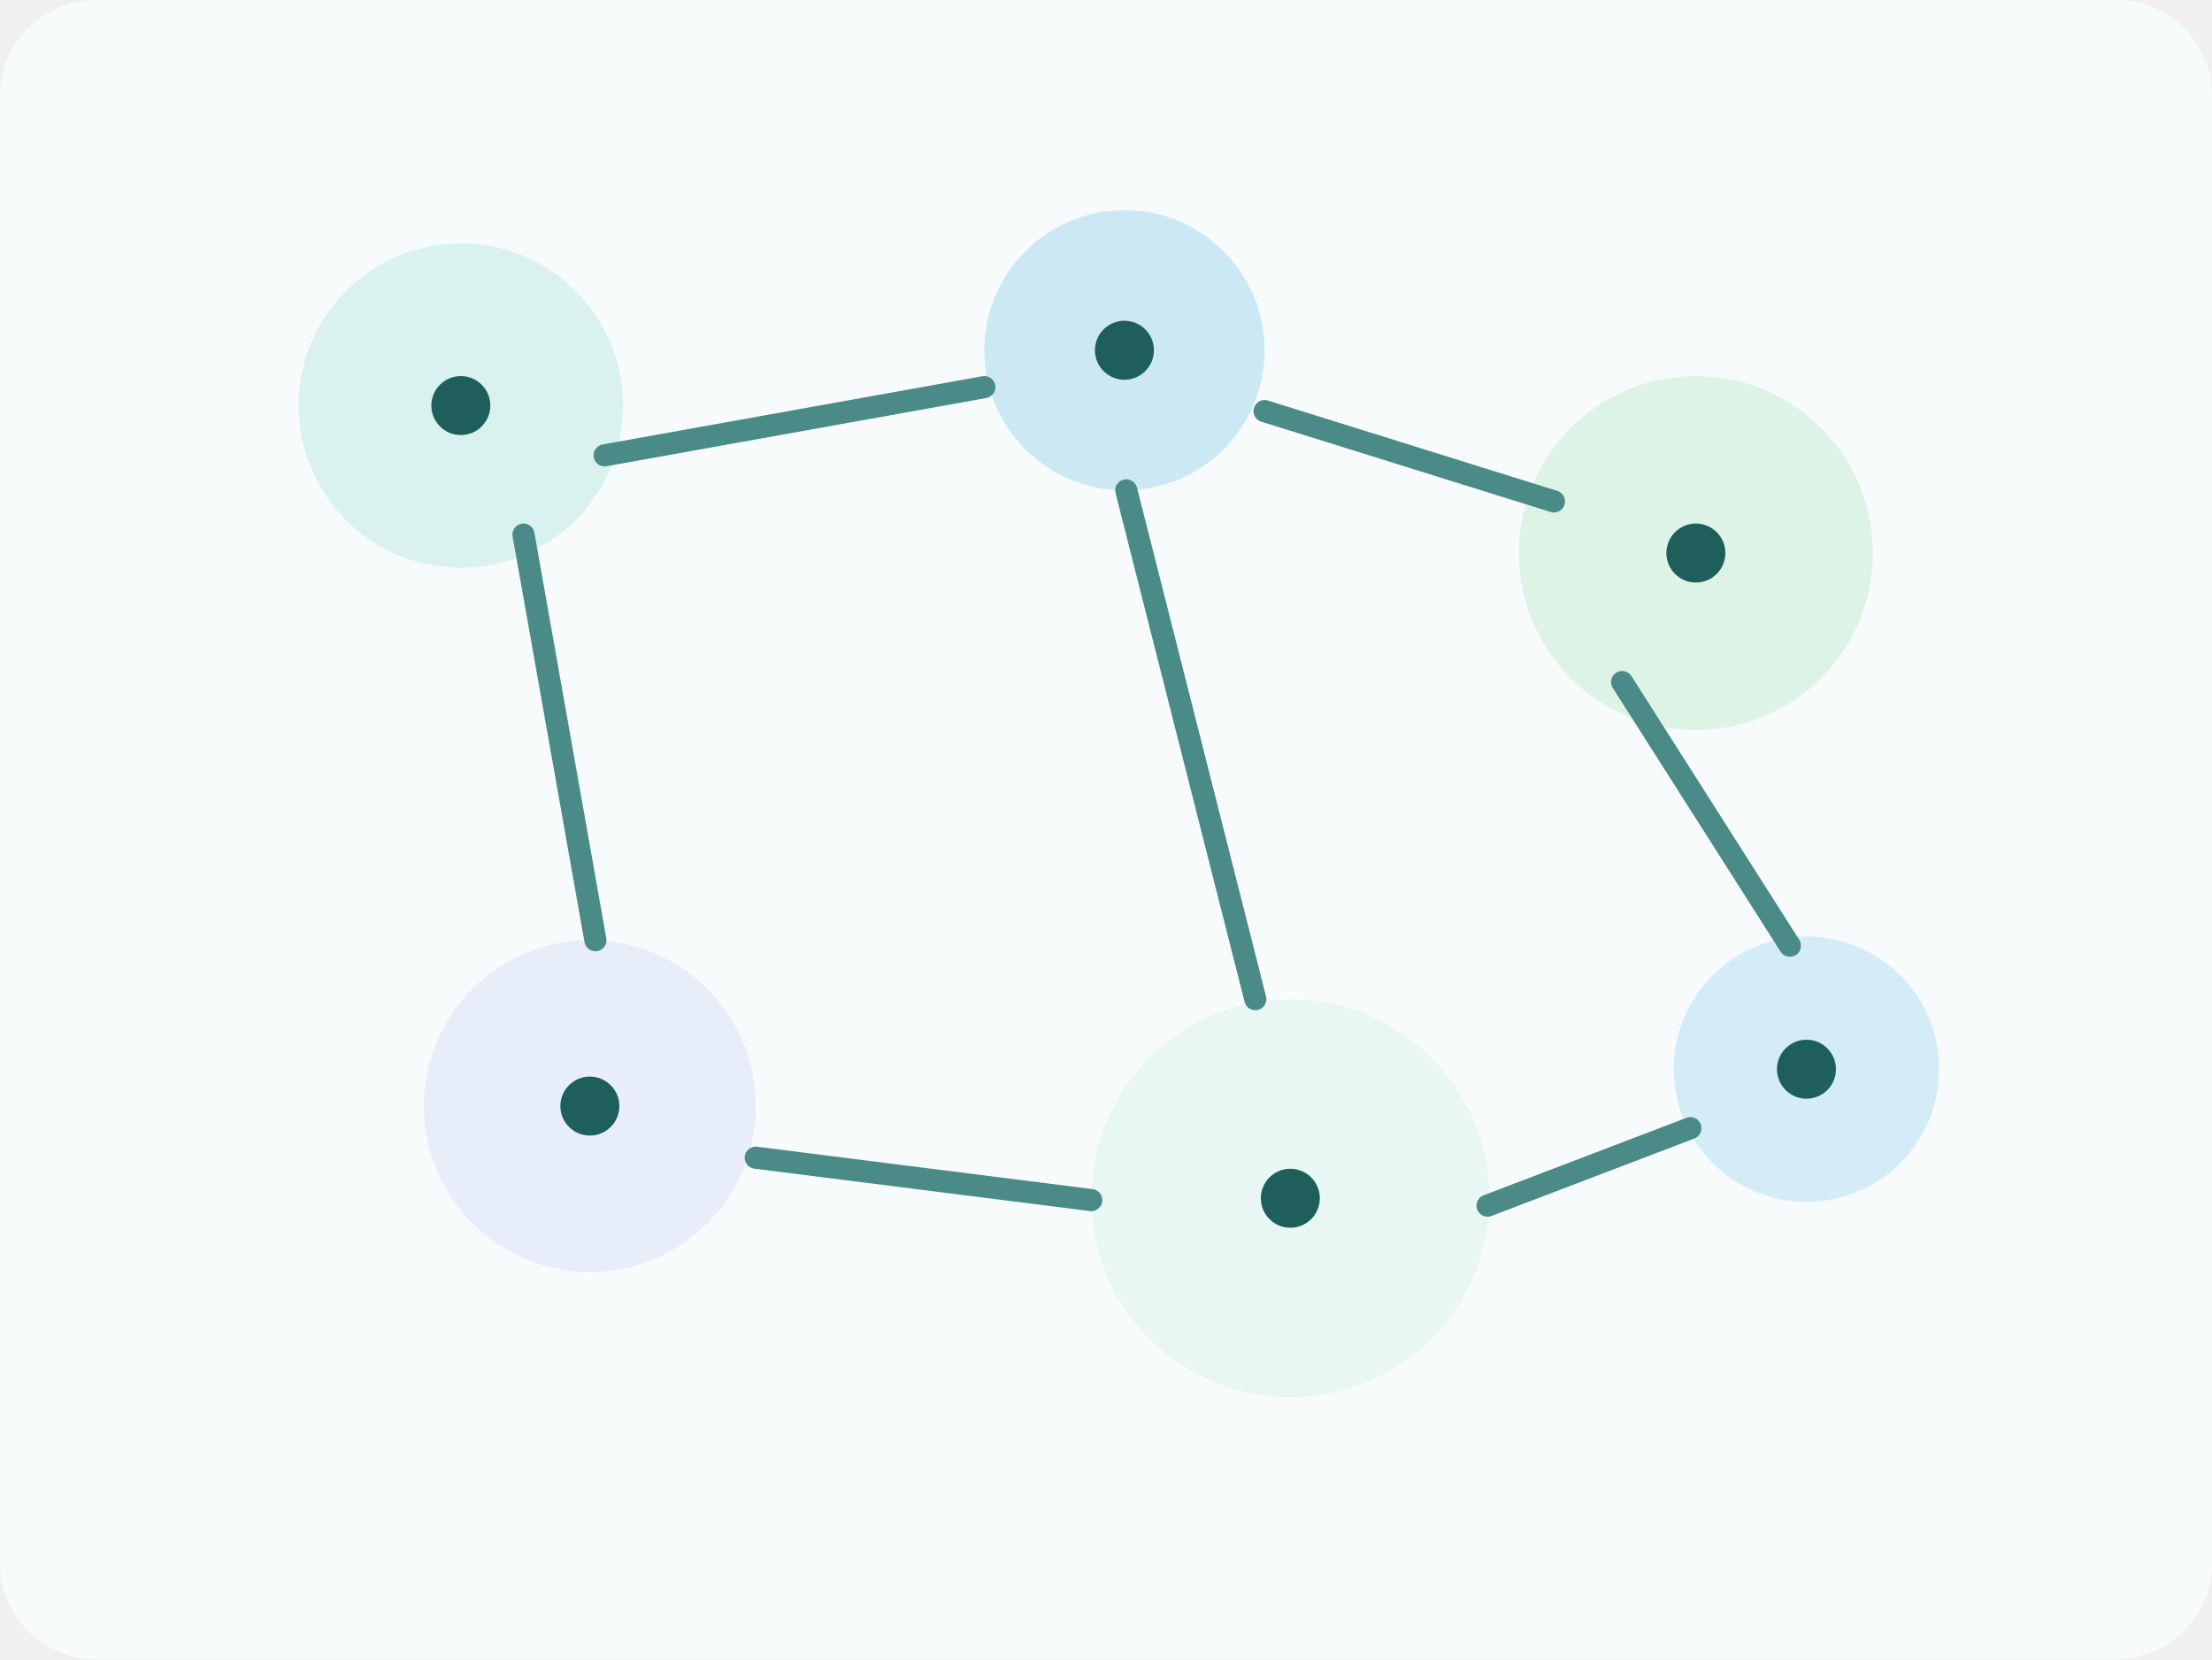
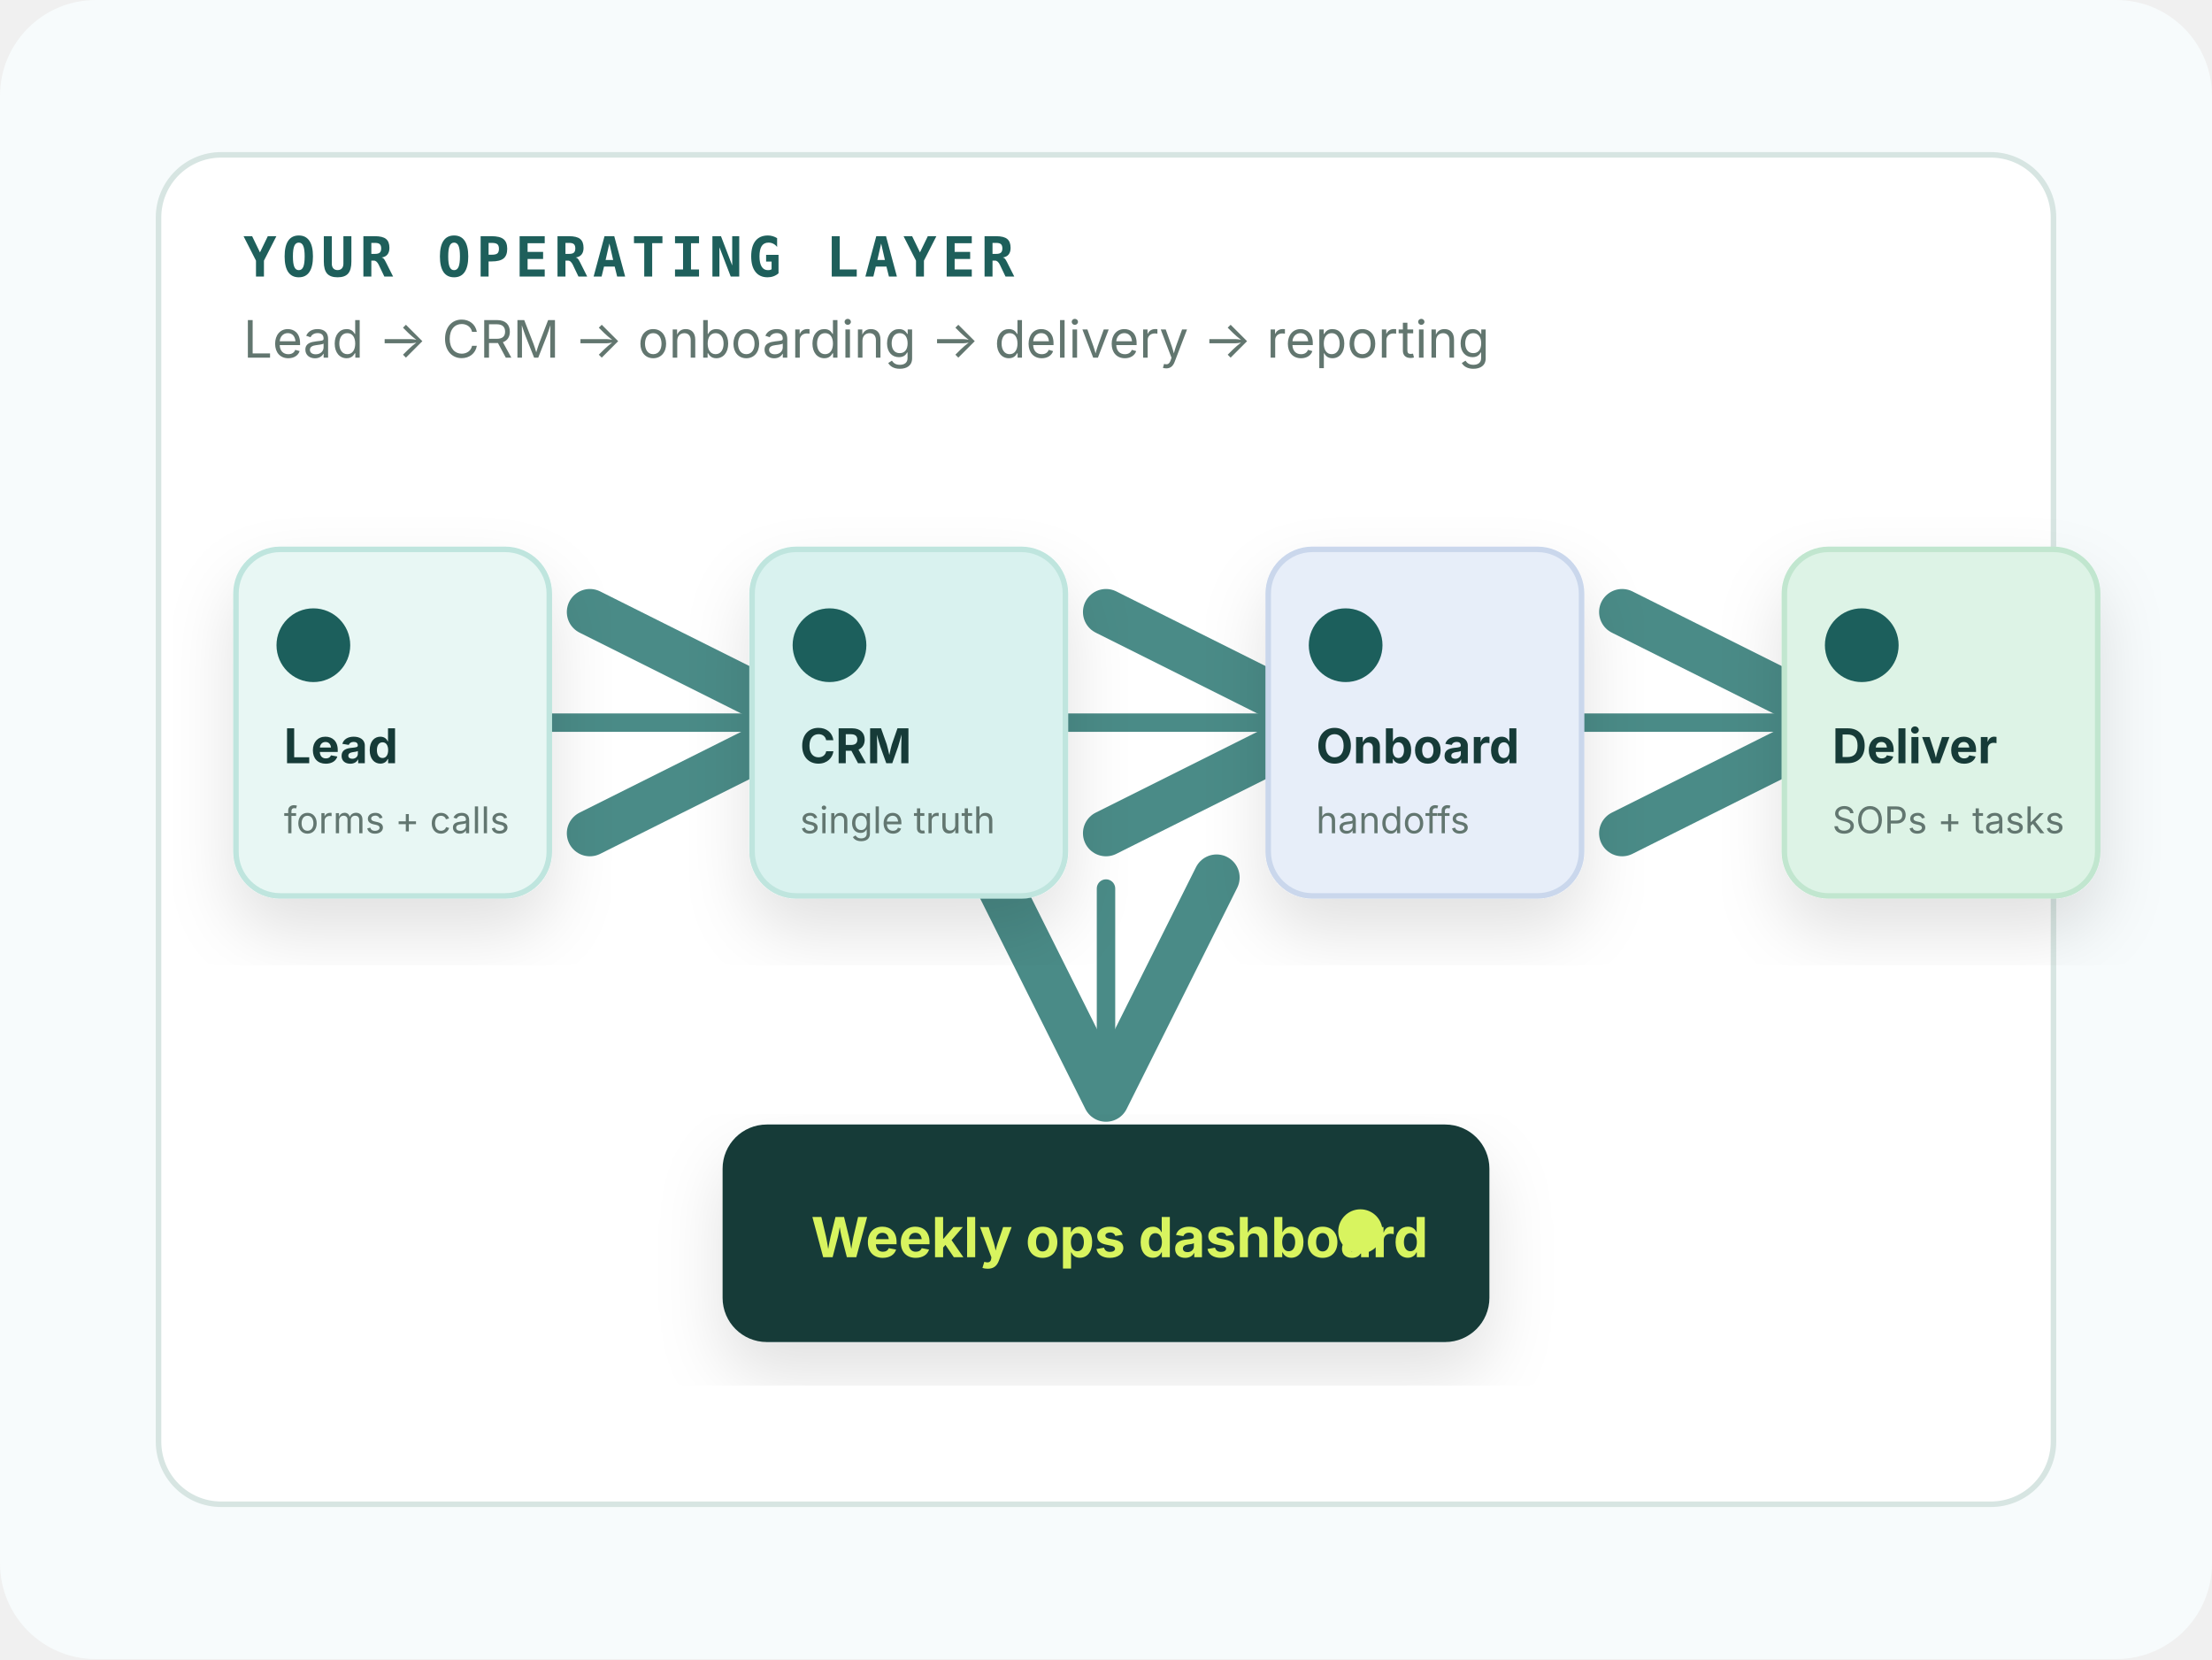
<svg xmlns="http://www.w3.org/2000/svg" width="1200" height="900" viewBox="0 0 1200 900" fill="none">
  <rect width="1200" height="900" rx="52" fill="#F7FBFC" />
-   <circle cx="250" cy="220" r="88" fill="#D9F2EF" />
-   <circle cx="610" cy="190" r="76" fill="#CBE8F4" />
-   <circle cx="920" cy="300" r="96" fill="#DDF3E6" />
-   <circle cx="320" cy="600" r="90" fill="#E7EEF9" />
-   <circle cx="700" cy="650" r="108" fill="#E8F7F4" />
-   <circle cx="980" cy="580" r="72" fill="#D4ECF8" />
-   <path d="M328 247L534 210" stroke="#4A8B87" stroke-width="12" stroke-linecap="round" />
-   <path d="M686 223L843 272" stroke="#4A8B87" stroke-width="12" stroke-linecap="round" />
-   <path d="M284 290L323 510" stroke="#4A8B87" stroke-width="12" stroke-linecap="round" />
-   <path d="M611 266L681 542" stroke="#4A8B87" stroke-width="12" stroke-linecap="round" />
-   <path d="M880 370L971 513" stroke="#4A8B87" stroke-width="12" stroke-linecap="round" />
-   <path d="M410 628L592 651" stroke="#4A8B87" stroke-width="12" stroke-linecap="round" />
-   <path d="M807 654L917 612" stroke="#4A8B87" stroke-width="12" stroke-linecap="round" />
-   <circle cx="250" cy="220" r="16" fill="#1E5F5B" />
-   <circle cx="610" cy="190" r="16" fill="#1E5F5B" />
-   <circle cx="920" cy="300" r="16" fill="#1E5F5B" />
-   <circle cx="320" cy="600" r="16" fill="#1E5F5B" />
-   <circle cx="700" cy="650" r="16" fill="#1E5F5B" />
-   <circle cx="980" cy="580" r="16" fill="#1E5F5B" />
+   <rect x="86" y="84" width="1028" height="732" rx="34" fill="#FFFFFF" stroke="#D7E5E2" stroke-width="3" />
+   <text x="132" y="150" fill="#1E5F5B" font-family="ui-monospace, SFMono-Regular, Menlo, monospace" font-size="30" font-weight="700" letter-spacing="3">YOUR OPERATING LAYER</text>
+   <text x="132" y="194" fill="#62766F" font-family="Inter, Arial, sans-serif" font-size="28">Lead → CRM → onboarding → delivery → reporting</text>
+   <defs>
+     <filter id="shadow" x="-20%" y="-20%" width="140%" height="140%">
+       <feDropShadow dx="0" dy="18" stdDeviation="18" flood-color="#0E1C18" flood-opacity="0.12" />
+     </filter>
+     <marker id="arrow" markerWidth="18" markerHeight="18" refX="14" refY="9" orient="auto" markerUnits="strokeWidth">
+       <path d="M3 3L15 9L3 15" fill="none" stroke="#4A8B87" stroke-width="2.5" stroke-linecap="round" stroke-linejoin="round" />
+     </marker>
+   </defs>
+   <path d="M270 392H430" stroke="#4A8B87" stroke-width="10" stroke-linecap="round" marker-end="url(#arrow)" />
+   <path d="M550 392H710" stroke="#4A8B87" stroke-width="10" stroke-linecap="round" marker-end="url(#arrow)" />
+   <path d="M830 392H990" stroke="#4A8B87" stroke-width="10" stroke-linecap="round" marker-end="url(#arrow)" />
+   <path d="M600 482V586" stroke="#4A8B87" stroke-width="10" stroke-linecap="round" marker-end="url(#arrow)" />
+   <g filter="url(#shadow)">
+     <rect x="128" y="298" width="170" height="188" rx="24" fill="#E8F7F4" stroke="#BFE5DE" stroke-width="3" />
+     <circle cx="170" cy="350" r="20" fill="#1E5F5B" />
+     <text x="154" y="414" fill="#183B37" font-family="Inter, Arial, sans-serif" font-size="26" font-weight="700">Lead</text>
+     <text x="154" y="452" fill="#62766F" font-family="Inter, Arial, sans-serif" font-size="20">forms + calls</text>
+   </g>
+   <g filter="url(#shadow)">
+     <rect x="408" y="298" width="170" height="188" rx="24" fill="#D9F2EF" stroke="#BFE5DE" stroke-width="3" />
+     <circle cx="450" cy="350" r="20" fill="#1E5F5B" />
+     <text x="434" y="414" fill="#183B37" font-family="Inter, Arial, sans-serif" font-size="26" font-weight="700">CRM</text>
+     <text x="434" y="452" fill="#62766F" font-family="Inter, Arial, sans-serif" font-size="20">single truth</text>
+   </g>
+   <g filter="url(#shadow)">
+     <rect x="688" y="298" width="170" height="188" rx="24" fill="#E7EEF9" stroke="#CAD7EC" stroke-width="3" />
+     <circle cx="730" cy="350" r="20" fill="#1E5F5B" />
+     <text x="714" y="414" fill="#183B37" font-family="Inter, Arial, sans-serif" font-size="26" font-weight="700">Onboard</text>
+     <text x="714" y="452" fill="#62766F" font-family="Inter, Arial, sans-serif" font-size="20">handoffs</text>
+   </g>
+   <g filter="url(#shadow)">
+     <rect x="968" y="298" width="170" height="188" rx="24" fill="#DDF3E6" stroke="#C1E6CF" stroke-width="3" />
+     <circle cx="1010" cy="350" r="20" fill="#1E5F5B" />
+     <text x="994" y="414" fill="#183B37" font-family="Inter, Arial, sans-serif" font-size="26" font-weight="700">Deliver</text>
+     <text x="994" y="452" fill="#62766F" font-family="Inter, Arial, sans-serif" font-size="20">SOPs + tasks</text>
+   </g>
+   <g filter="url(#shadow)">
+     <rect x="392" y="610" width="416" height="118" rx="24" fill="#183B37" />
+     <text x="440" y="682" fill="#D8F45F" font-family="Inter, Arial, sans-serif" font-size="30" font-weight="700">Weekly ops dashboard</text>
+     <circle cx="738" cy="668" r="12" fill="#D8F45F" />
+   </g>
</svg>
